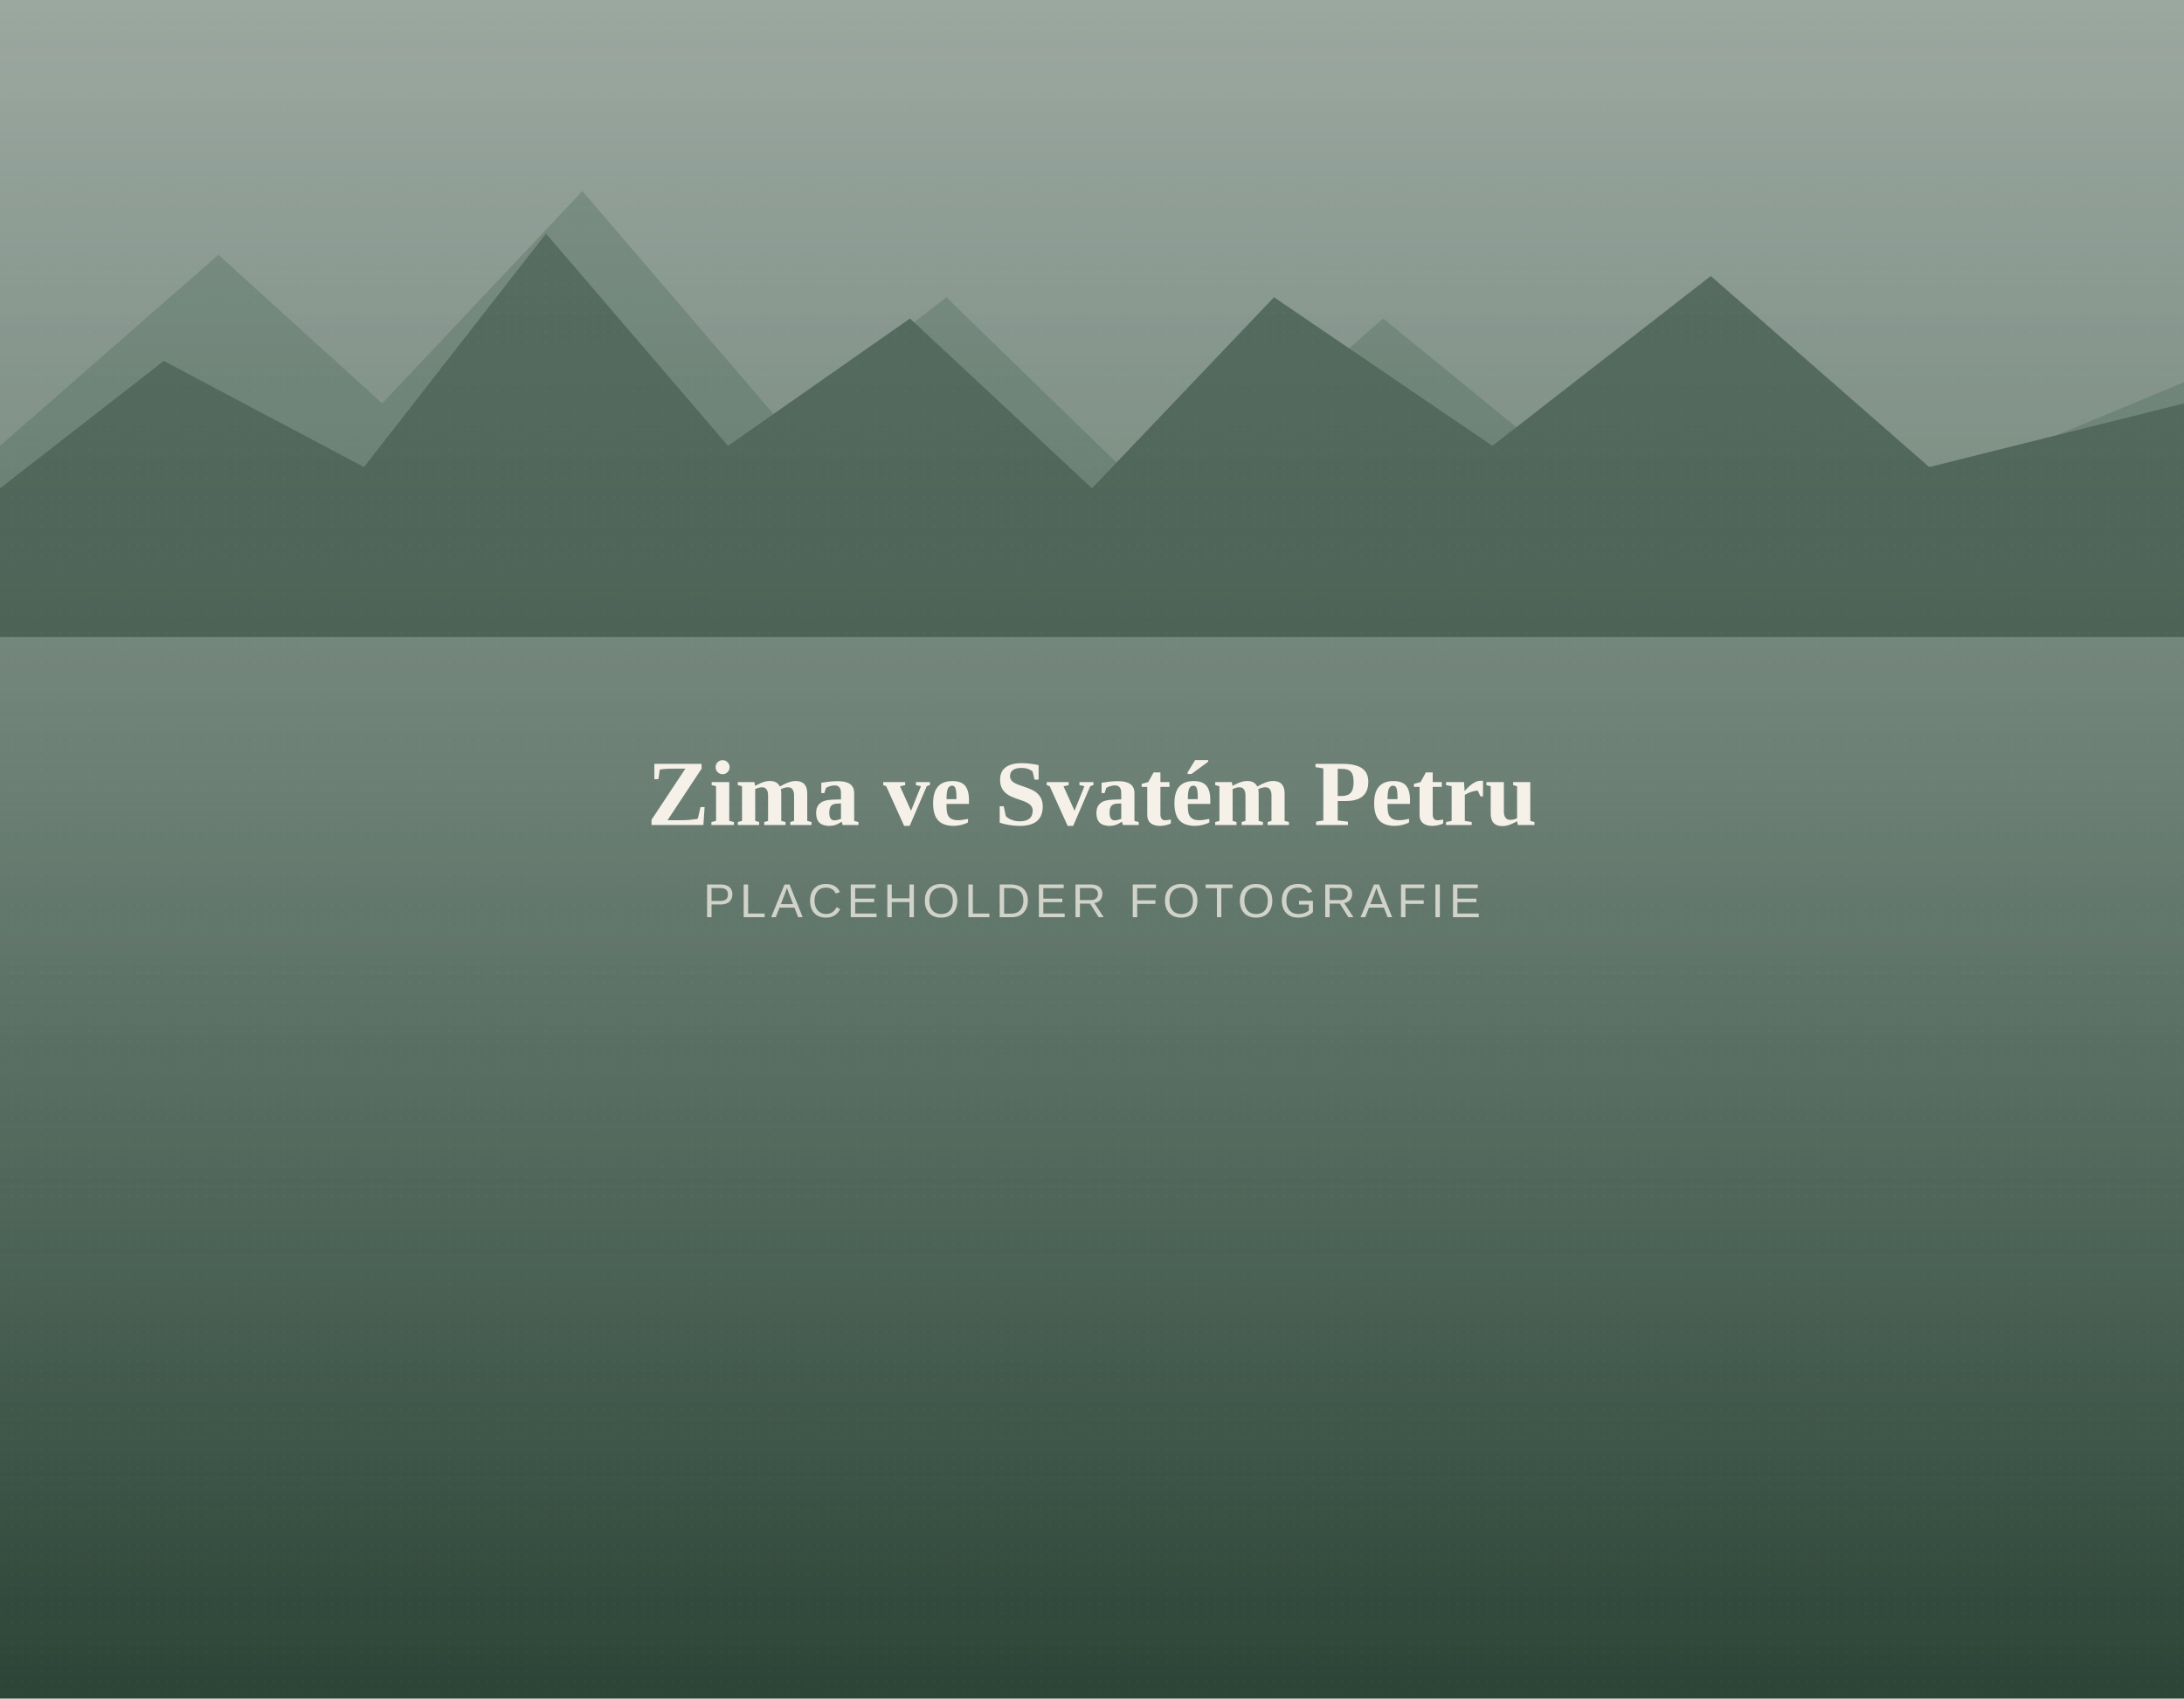
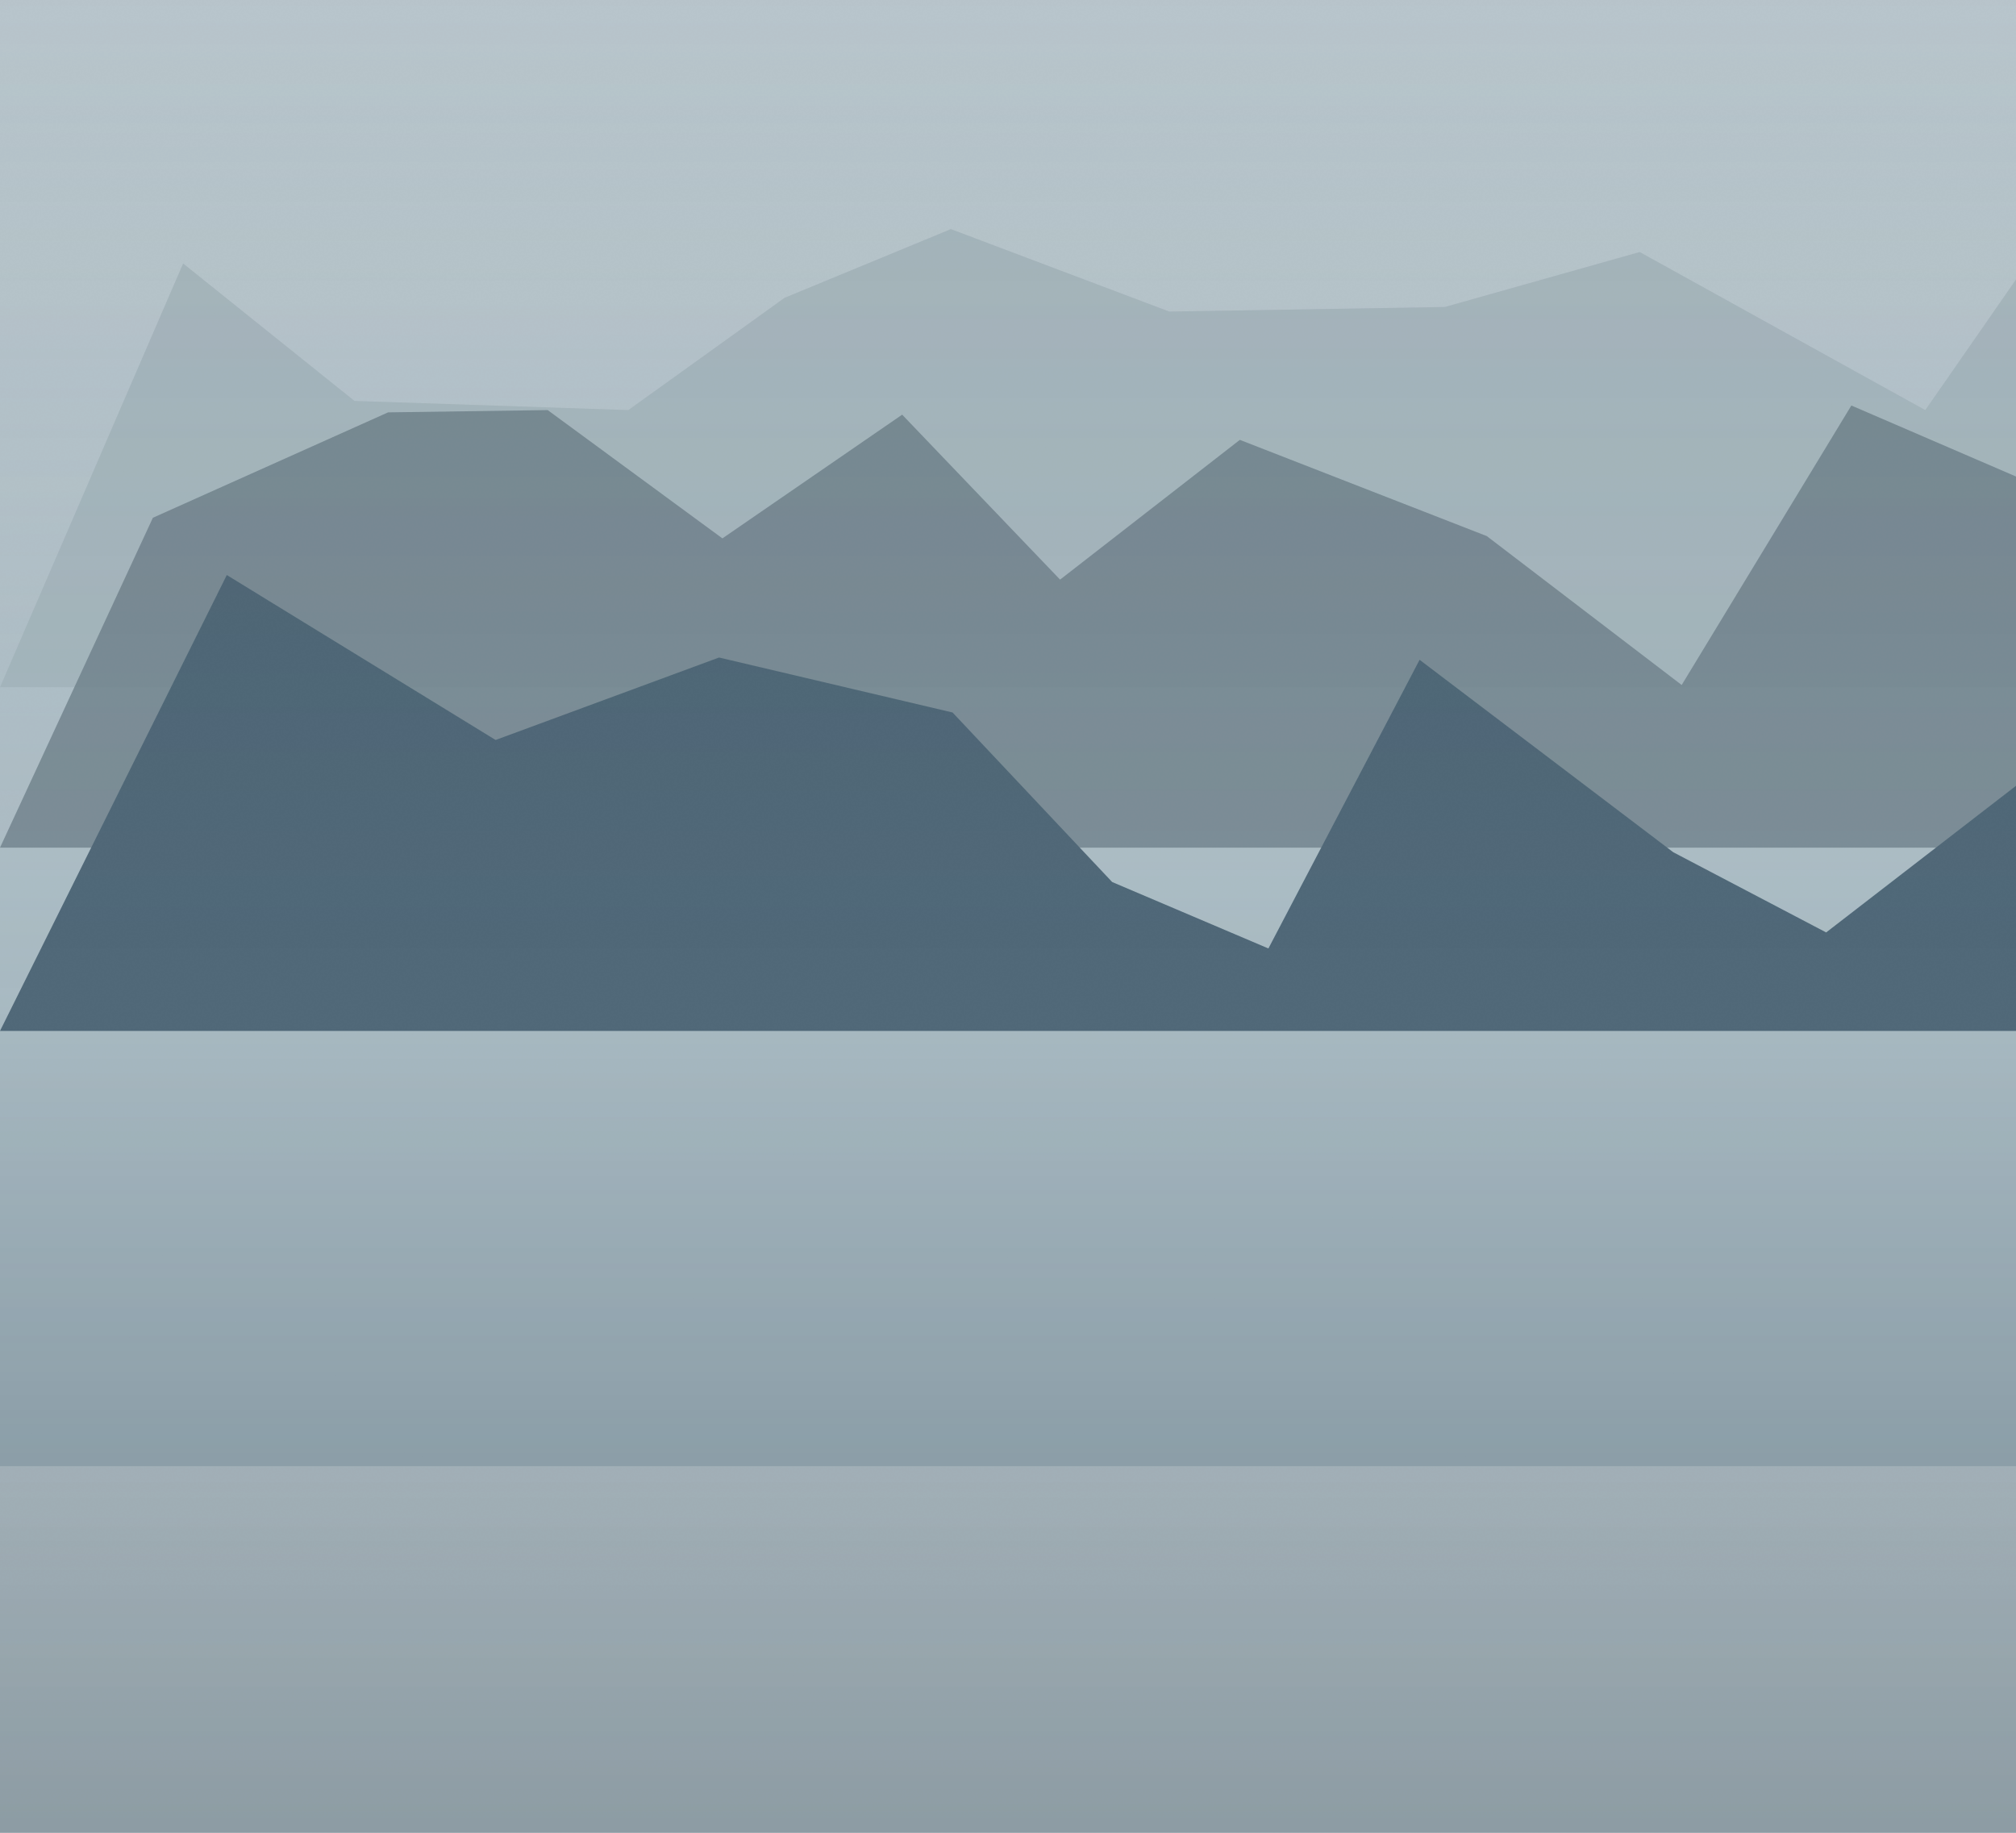
- <svg xmlns="http://www.w3.org/2000/svg" viewBox="0 0 900 700" width="900" height="700" role="img" aria-label="Zima ve Svatém Petru">
+ <svg xmlns="http://www.w3.org/2000/svg" viewBox="0 0 1100 1000" width="1100" height="1000" role="img" aria-label="Zima ve Svatém Petru">
  <defs>
-     <linearGradient id="sky-0" x1="0" y1="0" x2="0" y2="1">
-       <stop offset="0%" stop-color="#4C6F5C" stop-opacity="0.35" />
-       <stop offset="100%" stop-color="#2F4A3C" />
+     <linearGradient id="sky-20" x1="0" y1="0" x2="0" y2="1">
+       <stop offset="0%" stop-color="#C9D6DC" />
+       <stop offset="100%" stop-color="#8FA4AF" />
    </linearGradient>
-     <pattern id="grain-0" width="4" height="4" patternUnits="userSpaceOnUse">
-       <rect width="4" height="4" fill="transparent" />
-       <circle cx="1" cy="1" r="0.5" fill="#ffffff" opacity="0.03" />
-     </pattern>
+     <linearGradient id="vig-20" x1="0" y1="0" x2="0" y2="1">
+       <stop offset="0%" stop-color="#26323A" stop-opacity="0.10" />
+       <stop offset="55%" stop-color="#26323A" stop-opacity="0" />
+       <stop offset="100%" stop-color="#26323A" stop-opacity="0.22" />
+     </linearGradient>
+     <filter id="grain-20">
+       <feTurbulence type="fractalNoise" baseFrequency="0.9" numOctaves="2" stitchTiles="stitch" result="noise" />
+       <feColorMatrix in="noise" type="matrix" values="0 0 0 0 0  0 0 0 0 0  0 0 0 0 0  0 0 0 0.02 0" />
+     </filter>
  </defs>
-   <rect width="900" height="700" fill="url(#sky-0)" />
-   <g transform="scale(0.75,0.875)" opacity="0.55">
-     <path d="M0,300 L0,210 L120,120 L210,190 L320,90 L430,200 L520,140 L640,240 L760,150 L860,220 L960,160 L1060,230 L1200,180 L1200,300 Z" fill="#4C6F5C" opacity="0.55" />
-     <path d="M0,300 L0,230 L90,170 L200,220 L300,110 L400,210 L500,150 L600,230 L700,140 L820,210 L940,130 L1060,220 L1200,190 L1200,300 Z" fill="#2F4A3C" />
+   <rect width="1100" height="1000" fill="url(#sky-20)" />
+   <g transform="scale(0.9166667,1.25)">
+     <path d="M0,300 L109,115 L211,175 L374,179 L467,130 L566,100 L696,136 L860,134 L976,110 L1146,179 L1200,122 L1200,300 Z" fill="#9FB0B8" opacity="0.55" />
+     <path d="M0,300 L91,156 L231,110 L326,109 L430,165 L537,111 L631,183 L738,122 L885,164 L1001,229 L1102,107 L1200,138 L1200,300 Z" fill="#71838D" opacity="0.8" transform="translate(0,70)" />
+     <path d="M0,300 L135,101 L295,173 L428,137 L567,161 L662,235 L755,264 L845,138 L996,222 L1087,257 L1200,193 L1200,300 Z" fill="#516979" transform="translate(0,150)" />
+     <rect x="0" y="640" width="1200" height="160" fill="#FFFFFF" opacity="0.25" />
  </g>
-   <rect width="900" height="700" fill="url(#grain-0)" />
-   <rect width="900" height="700" fill="#1c2b23" opacity="0.18" />
-   <g font-family="Georgia, 'Times New Roman', serif" text-anchor="middle">
-     <text x="450.0" y="340.0" font-size="38.5" fill="#F5F1E8" font-weight="600">Zima ve Svatém Petru</text>
-     <text x="450.0" y="378.0" font-size="19.6" fill="#F5F1E8" opacity="0.75" font-family="Arial, sans-serif" letter-spacing="2">PLACEHOLDER FOTOGRAFIE</text>
-   </g>
+   <rect width="1100" height="1000" filter="url(#grain-20)" opacity="0.6" />
+   <rect width="1100" height="1000" fill="url(#vig-20)" />
</svg>
